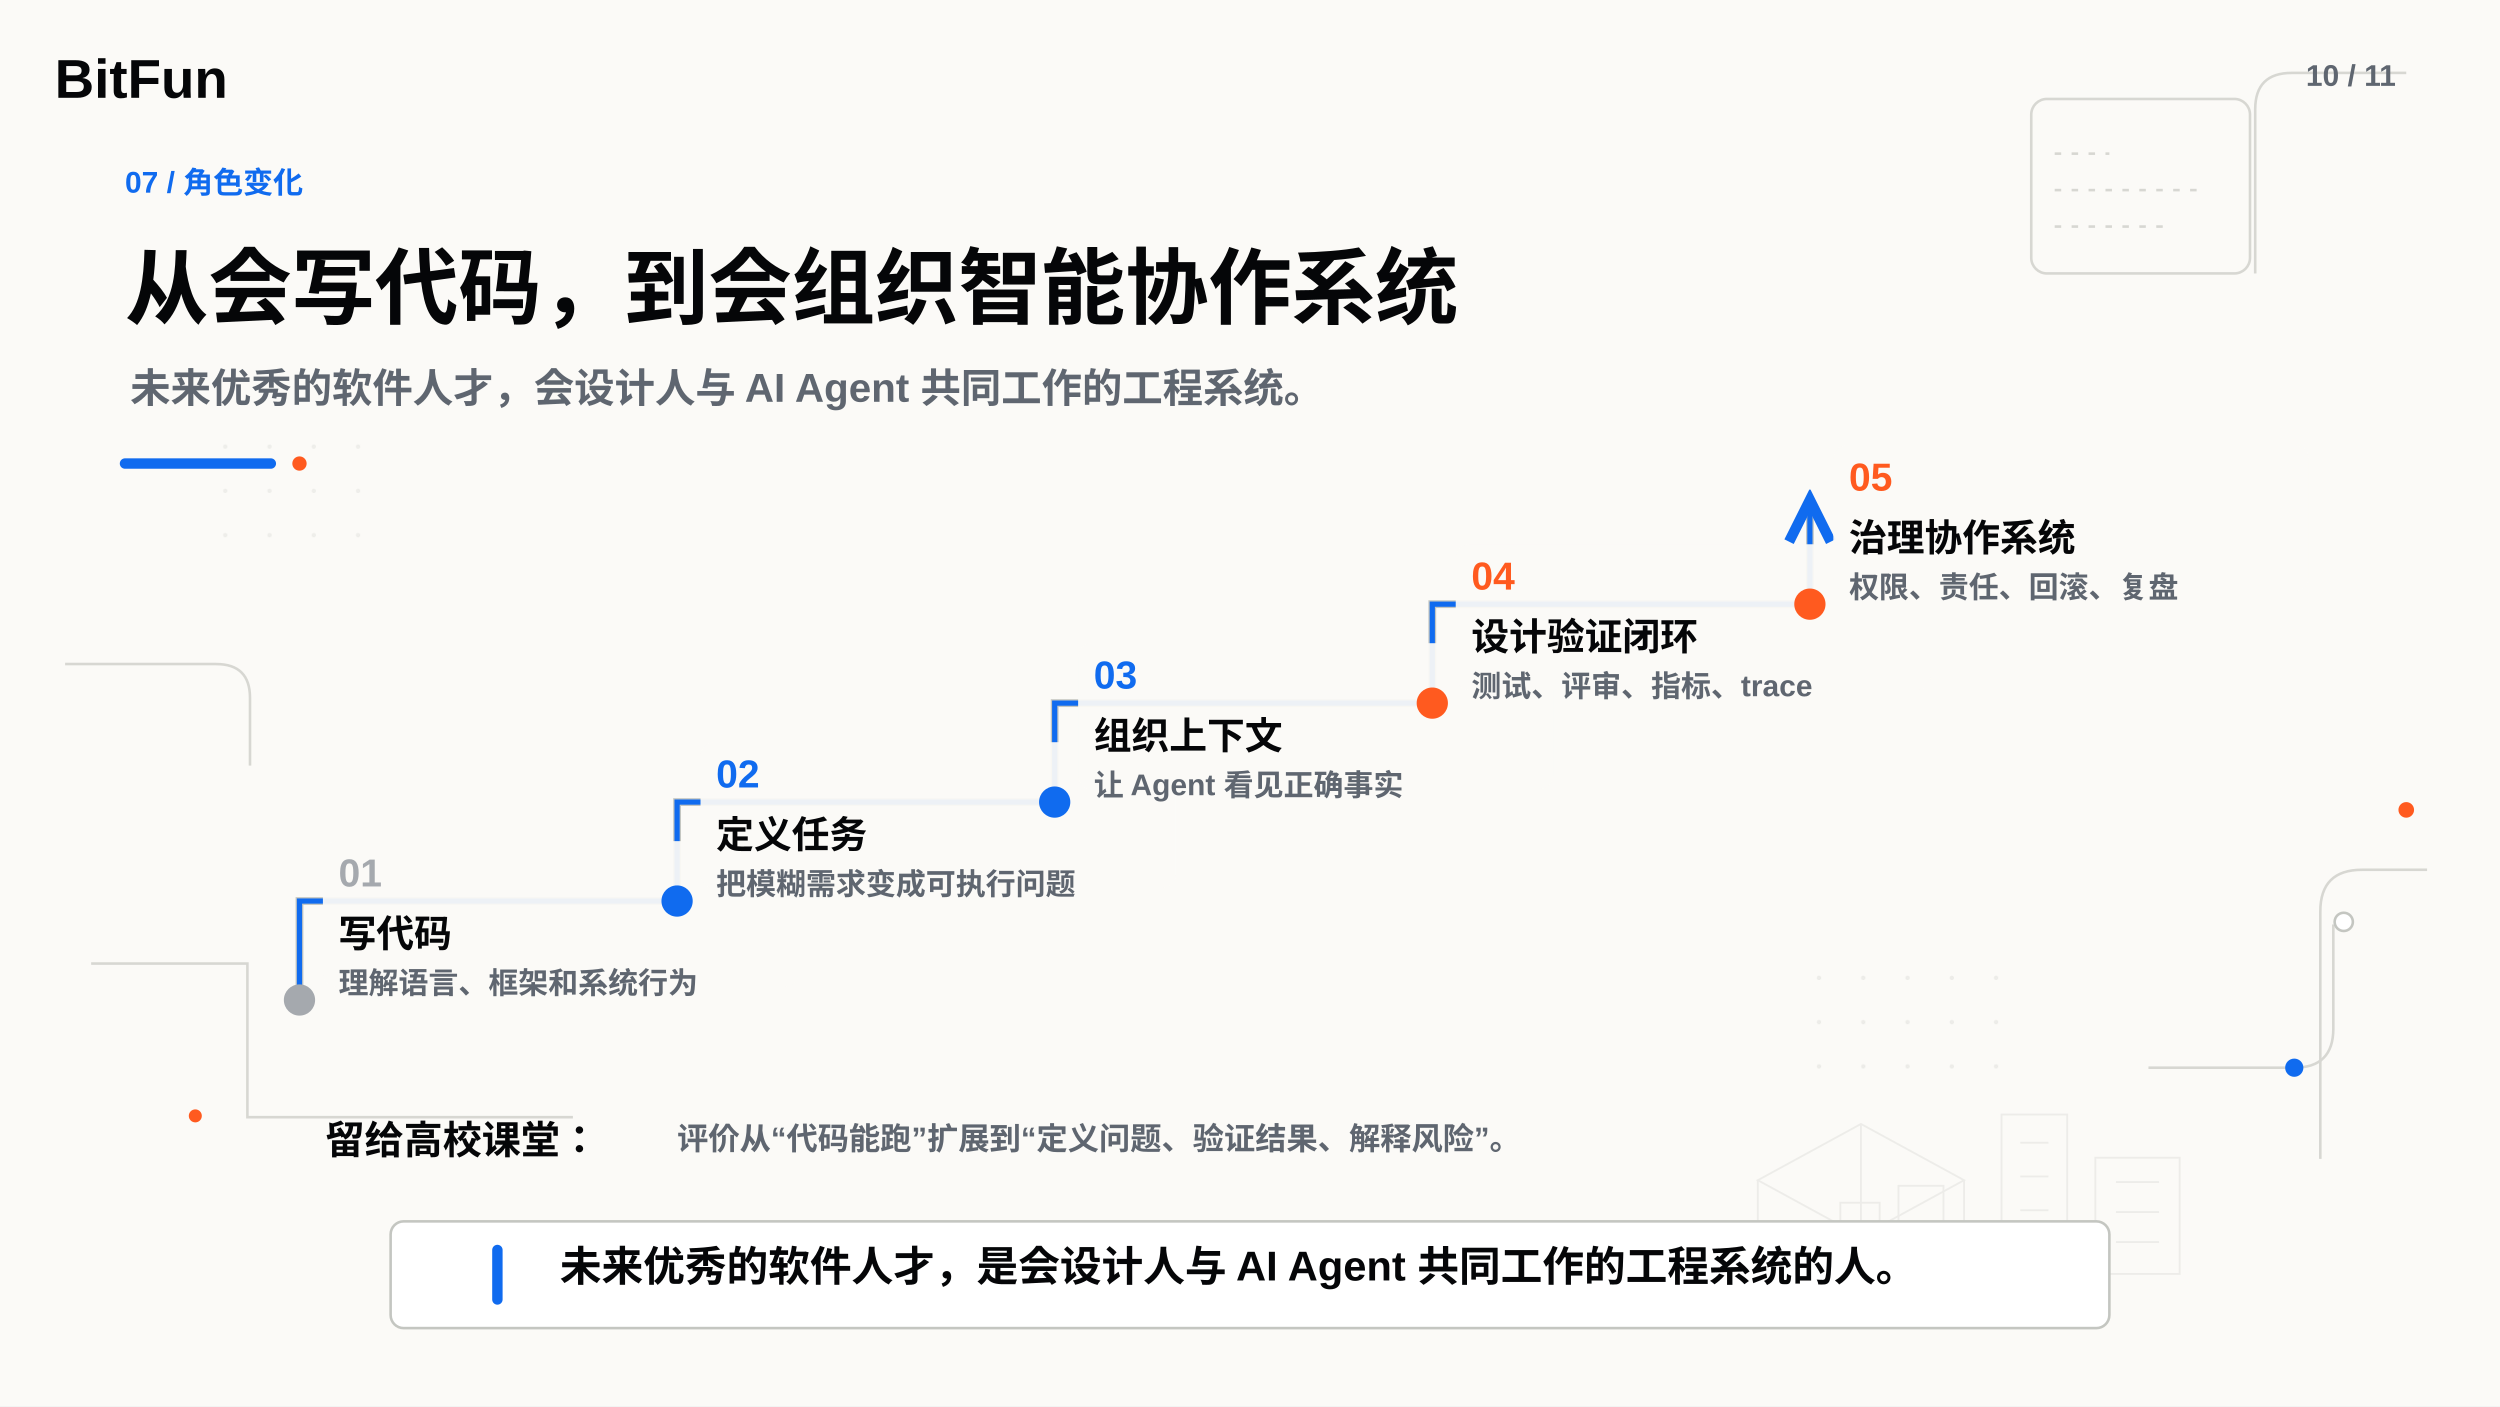
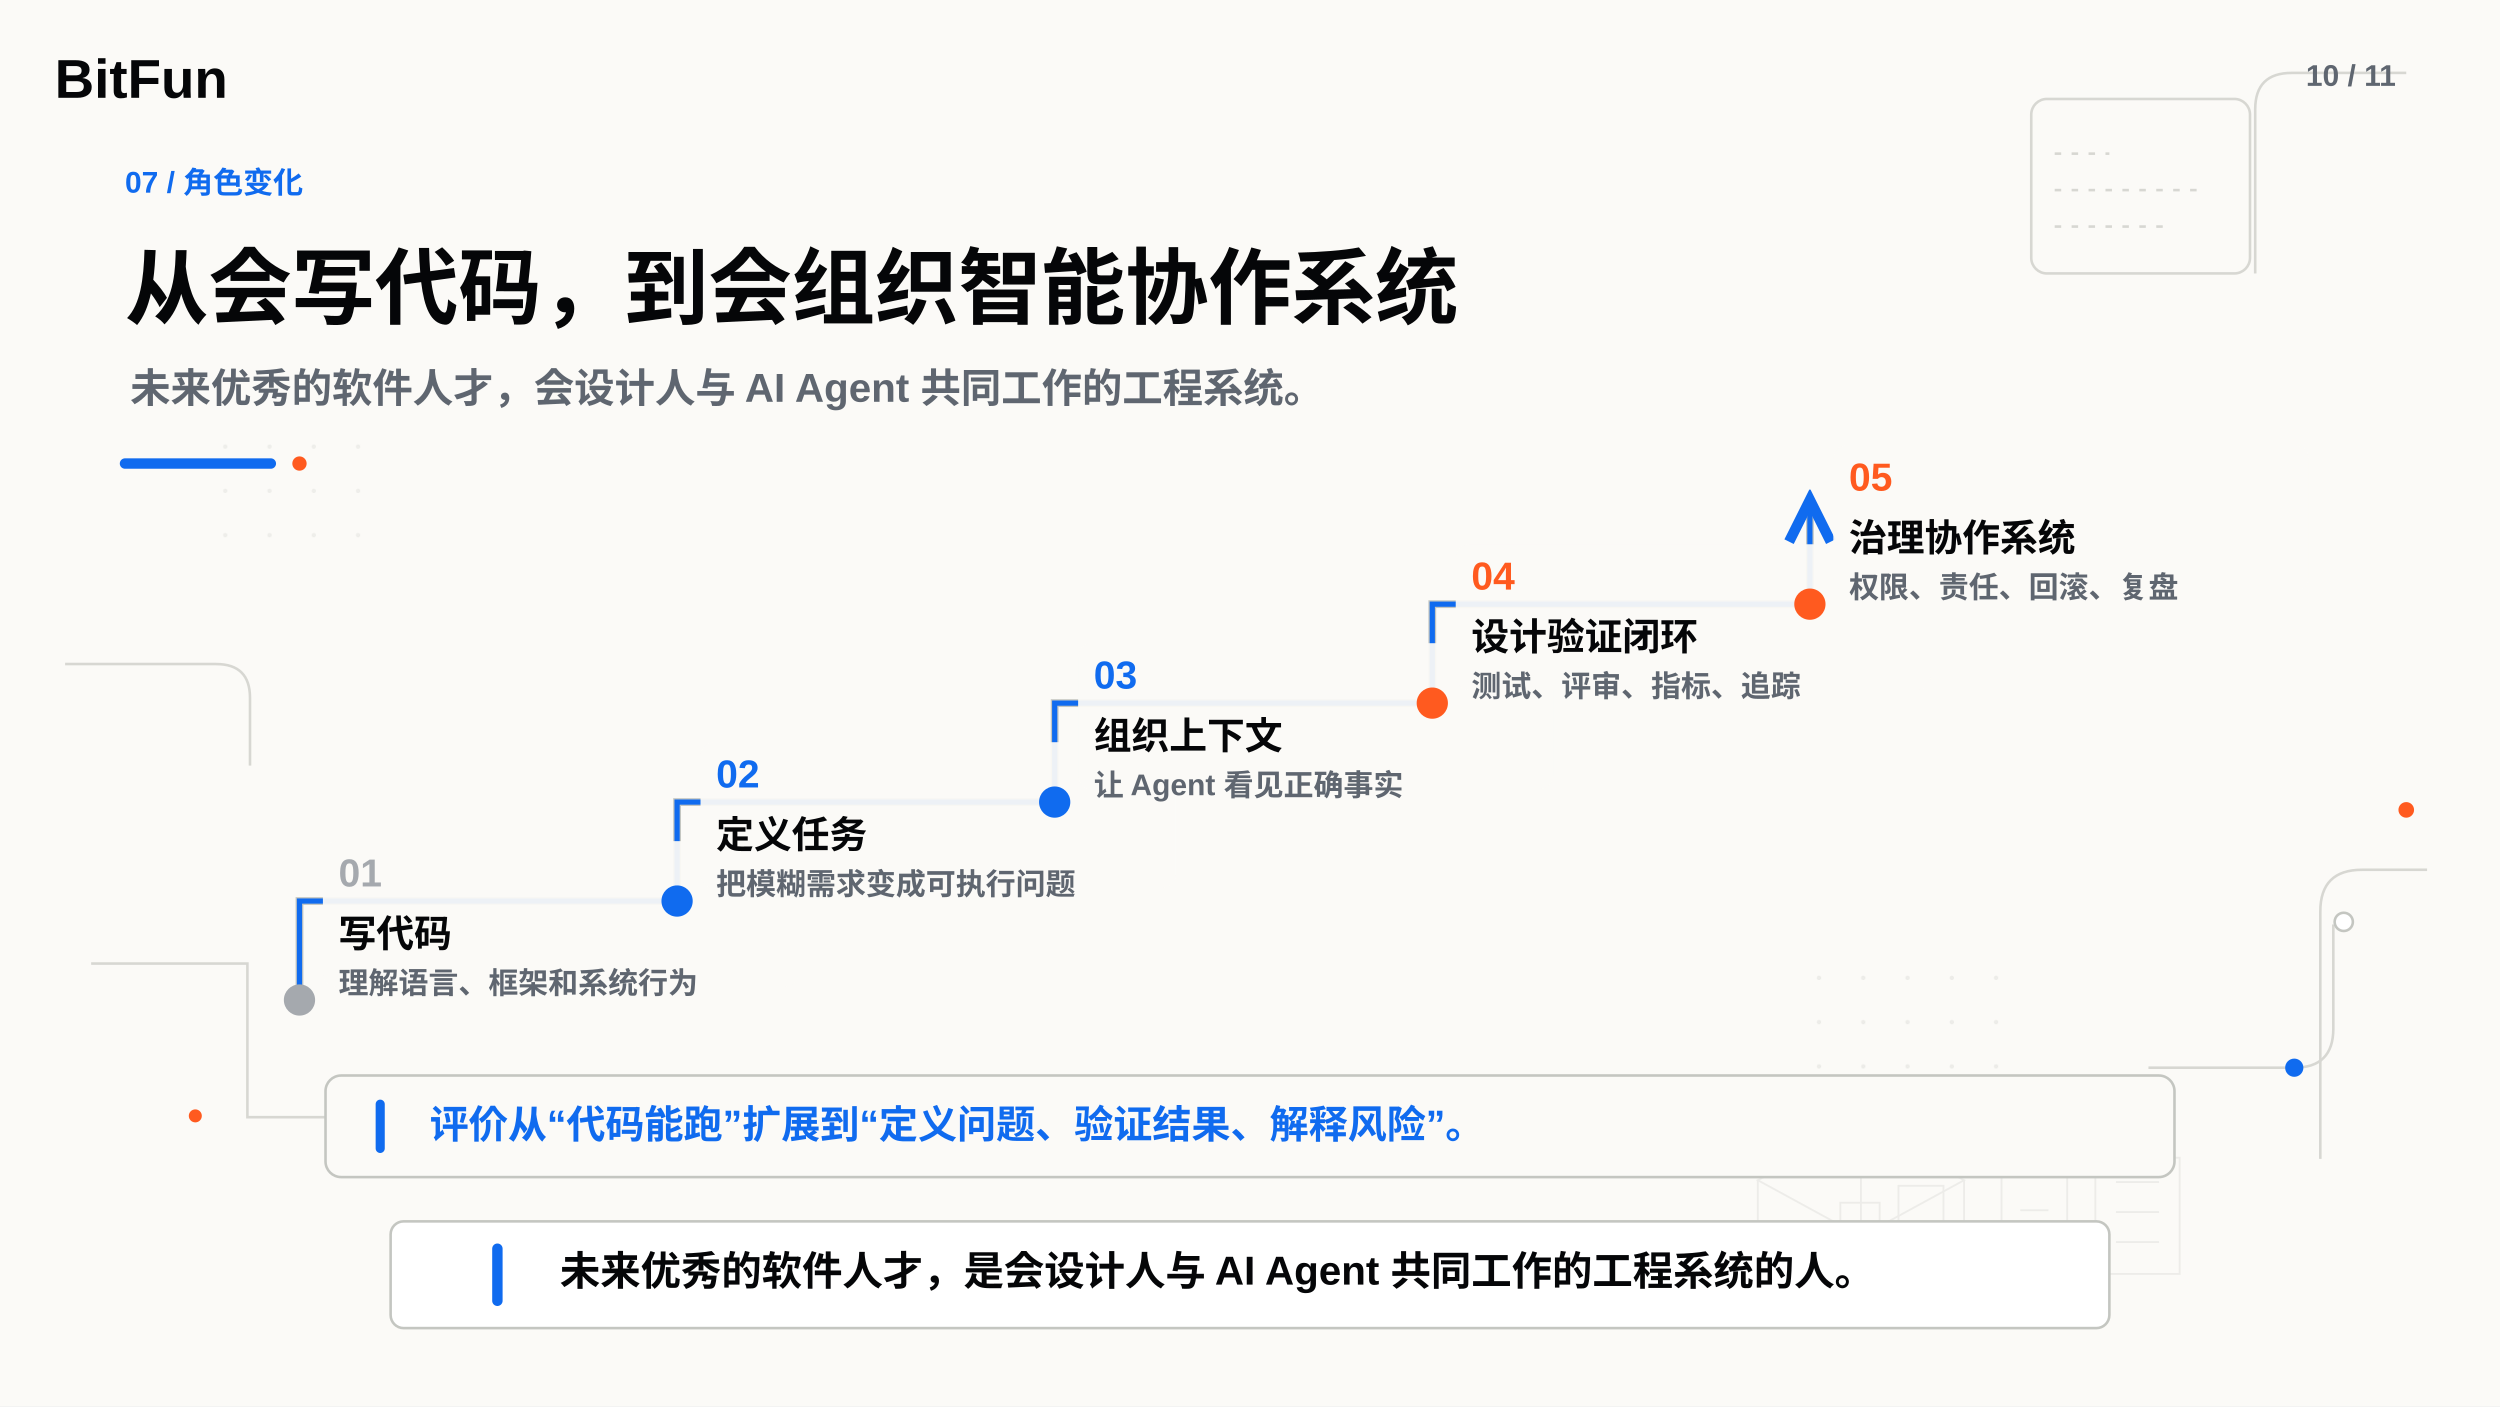
<svg xmlns="http://www.w3.org/2000/svg" width="1920" height="1080" viewBox="0 0 1920 1080">
  <defs>
    <pattern id="lightDots" width="34" height="34" patternUnits="userSpaceOnUse">
      <circle cx="3" cy="3" r="1.7" fill="#C4C6C1" opacity="0.55" />
    </pattern>
    <filter id="paperShadow" x="-18%" y="-18%" width="136%" height="150%">
      <feDropShadow dx="0" dy="12" stdDeviation="14" flood-color="#4B5563" flood-opacity="0.13" />
    </filter>
    <marker id="arrowBlue" markerWidth="12" markerHeight="12" refX="9" refY="6" orient="auto" markerUnits="strokeWidth">
      <path d="M2 2 L10 6 L2 10" fill="none" stroke="#106BEF" stroke-width="2" />
    </marker>
    <marker id="arrowGray" markerWidth="12" markerHeight="12" refX="9" refY="6" orient="auto" markerUnits="strokeWidth">
      <path d="M2 2 L10 6 L2 10" fill="none" stroke="#A5A9AE" stroke-width="2" />
    </marker>
  </defs>
  <rect width="1920" height="1080" fill="#FBFAF7" />
  <rect x="1560" y="76" width="168" height="134" rx="12" fill="none" stroke="#D7D7D2" stroke-width="2" />
  <path d="M1578 118 h42 m-42 28 h112 m-112 28 h88" stroke="#D7D7D2" stroke-width="2" stroke-dasharray="5 8" fill="none" />
  <path d="M1848 56 h-88 q-28 0 -28 28 v126" stroke="#D7D7D2" stroke-width="2" fill="none" />
  <path d="M1782 890 v-190 q0 -32 32 -32 h50" stroke="#D7D7D2" stroke-width="2" fill="none" />
  <path d="M1650 820 h112 q30 0 30 -30 v-80" stroke="#D7D7D2" stroke-width="2" fill="none" />
  <circle cx="1800" cy="708" r="7" fill="#FFFFFF" stroke="#C4C6C1" stroke-width="2" />
  <circle cx="1762" cy="820" r="7" fill="#106BEF" />
  <circle cx="1848" cy="622" r="6" fill="#FF5A1F" />
  <rect x="1378" y="720" width="180" height="120" fill="url(#lightDots)" opacity="0.48" />
  <rect x="152" y="318" width="128" height="96" fill="url(#lightDots)" opacity="0.42" />
  <path d="M70 740 h120 v118 h250" stroke="#D7D7D2" stroke-width="2" fill="none" />
  <path d="M50 510 h116 q26 0 26 26 v52" stroke="#D7D7D2" stroke-width="2" fill="none" />
  <circle cx="150" cy="857" r="5" fill="#FF5A1F" />
  <g opacity="0.26" transform="translate(1350 820) scale(0.72)">
    <path d="M0 120 L110 60 L220 120 L110 180 Z" fill="none" stroke="#C4C6C1" stroke-width="2" />
    <path d="M110 60 V180 M0 120 V220 M220 120 V220 M0 220 H320" stroke="#C4C6C1" stroke-width="2" fill="none" />
    <path d="M260 50 h70 v170 h-70 Z M280 80 h30 M280 116 h30 M280 152 h30" stroke="#C4C6C1" stroke-width="2" fill="none" />
    <path d="M360 96 h90 v124 h-90 Z M382 122 h46 M382 154 h46 M382 186 h46" stroke="#C4C6C1" stroke-width="2" fill="none" />
    <path d="M88 144 h42 v76 h-42 Z M150 126 h48 v94 h-48 Z" stroke="#C4C6C1" stroke-width="2" fill="none" />
  </g>
  <style>
      text { font-family: "Microsoft YaHei", "Noto Sans SC", "PingFang SC", "Segoe UI", Arial, sans-serif; dominant-baseline: hanging; }
      .brand5 { font-size: 42px; font-weight: 900; fill: #050608; }
      .num5 { font-family: "Arial", "Microsoft YaHei", sans-serif; font-weight: 900; fill: #050608; }
      .h15 { font-size: 68px; font-weight: 900; fill: #050608; letter-spacing: 0; }
      .h25 { font-size: 58px; font-weight: 900; fill: #050608; letter-spacing: 0; }
      .sub5 { font-size: 31px; font-weight: 560; fill: #5F6670; }
      .body5 { font-size: 30px; font-weight: 700; fill: #050608; }
      .muted5 { font-size: 24px; font-weight: 560; fill: #5F6670; }
      .label5 { font-size: 29px; font-weight: 900; fill: #050608; }
      .small5 { font-size: 23px; font-weight: 760; fill: #5F6670; }
      .micro5 { font-size: 19px; font-weight: 760; fill: #5F6670; }
    </style>
  <text x="42" y="46" class="brand5">BitFun</text>
  <text x="1840" y="50" class="small5" text-anchor="end">10 / 11</text>
  <text x="96" y="132" class="small5" style="fill:#106BEF;font-weight:900">07 / 角色变化</text>
  <text x="96" y="188" class="h15" style="font-size:64px">从会写代码，到会组织智能协作系统</text>
  <text x="100" y="282" class="sub5">未来优秀的软件人才，会设计人与 AI Agent 共同工作的工程系统。</text>
  <path d="M96 356 h112" stroke="#106BEF" stroke-width="8" stroke-linecap="round" />
  <circle cx="230" cy="356" r="5.5" fill="#FF5A1F" />
  <path d="M230 768 L230 692 L520 692 L520 616 L810 616 L810 540 L1100 540 L1100 464 L1390 464 L1390 388" stroke="#C4C6C1" stroke-width="6" fill="none" />
  <path d="M230 768 L230 692 L520 692 L520 616 L810 616 L810 540 L1100 540 L1100 464 L1390 464 L1390 388" stroke="#106BEF" stroke-width="4" fill="none" marker-end="url(#arrowBlue)" />
  <circle cx="230" cy="768" r="12" fill="#A5A9AE" />
  <rect x="248" y="646" width="365" height="112" rx="10" fill="#FBFAF7" opacity="0.94" />
  <text x="260" y="660" class="num5" style="font-size:30px;fill:#A5A9AE">01</text>
  <text x="260" y="702" class="label5">写代码</text>
  <text x="260" y="743" class="small5">理解语言、框架和系统行为</text>
  <circle cx="520" cy="692" r="12" fill="#106BEF" />
  <rect x="538" y="570" width="365" height="112" rx="10" fill="#FBFAF7" opacity="0.94" />
  <text x="550" y="584" class="num5" style="font-size:30px;fill:#106BEF">02</text>
  <text x="550" y="626" class="label5">定义任务</text>
  <text x="550" y="667" class="small5">把模糊需求变成可执行问题</text>
  <circle cx="810" cy="616" r="12" fill="#106BEF" />
  <rect x="828" y="494" width="365" height="112" rx="10" fill="#FBFAF7" opacity="0.94" />
  <text x="840" y="508" class="num5" style="font-size:30px;fill:#106BEF">03</text>
  <text x="840" y="550" class="label5">组织上下文</text>
  <text x="840" y="591" class="small5">让 Agent 看见正确事实</text>
  <circle cx="1100" cy="540" r="12" fill="#FF5A1F" />
  <rect x="1118" y="418" width="365" height="112" rx="10" fill="#FBFAF7" opacity="0.94" />
  <text x="1130" y="432" class="num5" style="font-size:30px;fill:#FF5A1F">04</text>
  <text x="1130" y="474" class="label5">设计验证闭环</text>
-   <text x="1130" y="515" class="small5">测试、评审、指标、trace</text>
+   <text x="1130" y="515" class="small5">测试、评审、指标、追踪</text>
  <circle cx="1390" cy="464" r="12" fill="#FF5A1F" />
  <rect x="1408" y="342" width="365" height="112" rx="10" fill="#FBFAF7" opacity="0.94" />
  <text x="1420" y="356" class="num5" style="font-size:30px;fill:#FF5A1F">05</text>
  <text x="1420" y="398" class="label5">治理协作系统</text>
  <text x="1420" y="439" class="small5">权限、责任、回滚、复盘</text>
-   <text x="250" y="860" class="body5">留给高校课堂：</text>
-   <text x="520" y="862" class="muted5">评价从“代码能跑”扩展到“定义问题、验证结果、解释风险”。</text>
+   <rect x="250" y="826" width="1420" height="78" rx="12" fill="#FBFAF7" stroke="#C4C6C1" stroke-width="2" />
+   <path d="M292 848 v34" stroke="#106BEF" stroke-width="7" stroke-linecap="round" />
+   <text x="330" y="848" class="body5" style="font-size:30px;fill:#106BEF;font-weight:900">评价从“代码能跑”扩展到“定义问题、验证结果、解释风险”。</text>
  <rect x="300" y="938" width="1320" height="82" rx="10" fill="#FFFFFF" stroke="#C4C6C1" stroke-width="2" />
-   <path d="M382 960 v38" stroke="#106BEF" stroke-width="8" stroke-linecap="round" />
-   <text x="430" y="956" class="body5" style="font-size:32px">未来优秀的软件人才，是会设计人与 AI Agent 共同工作的工程系统的人。</text>
+   <path d="M382 959 v40" stroke="#106BEF" stroke-width="8" stroke-linecap="round" />
+   <text x="430" y="960" class="body5" style="font-size:31px">未来优秀的软件人才，是会设计人与 AI Agent 共同工作的工程系统的人。</text>
</svg>
